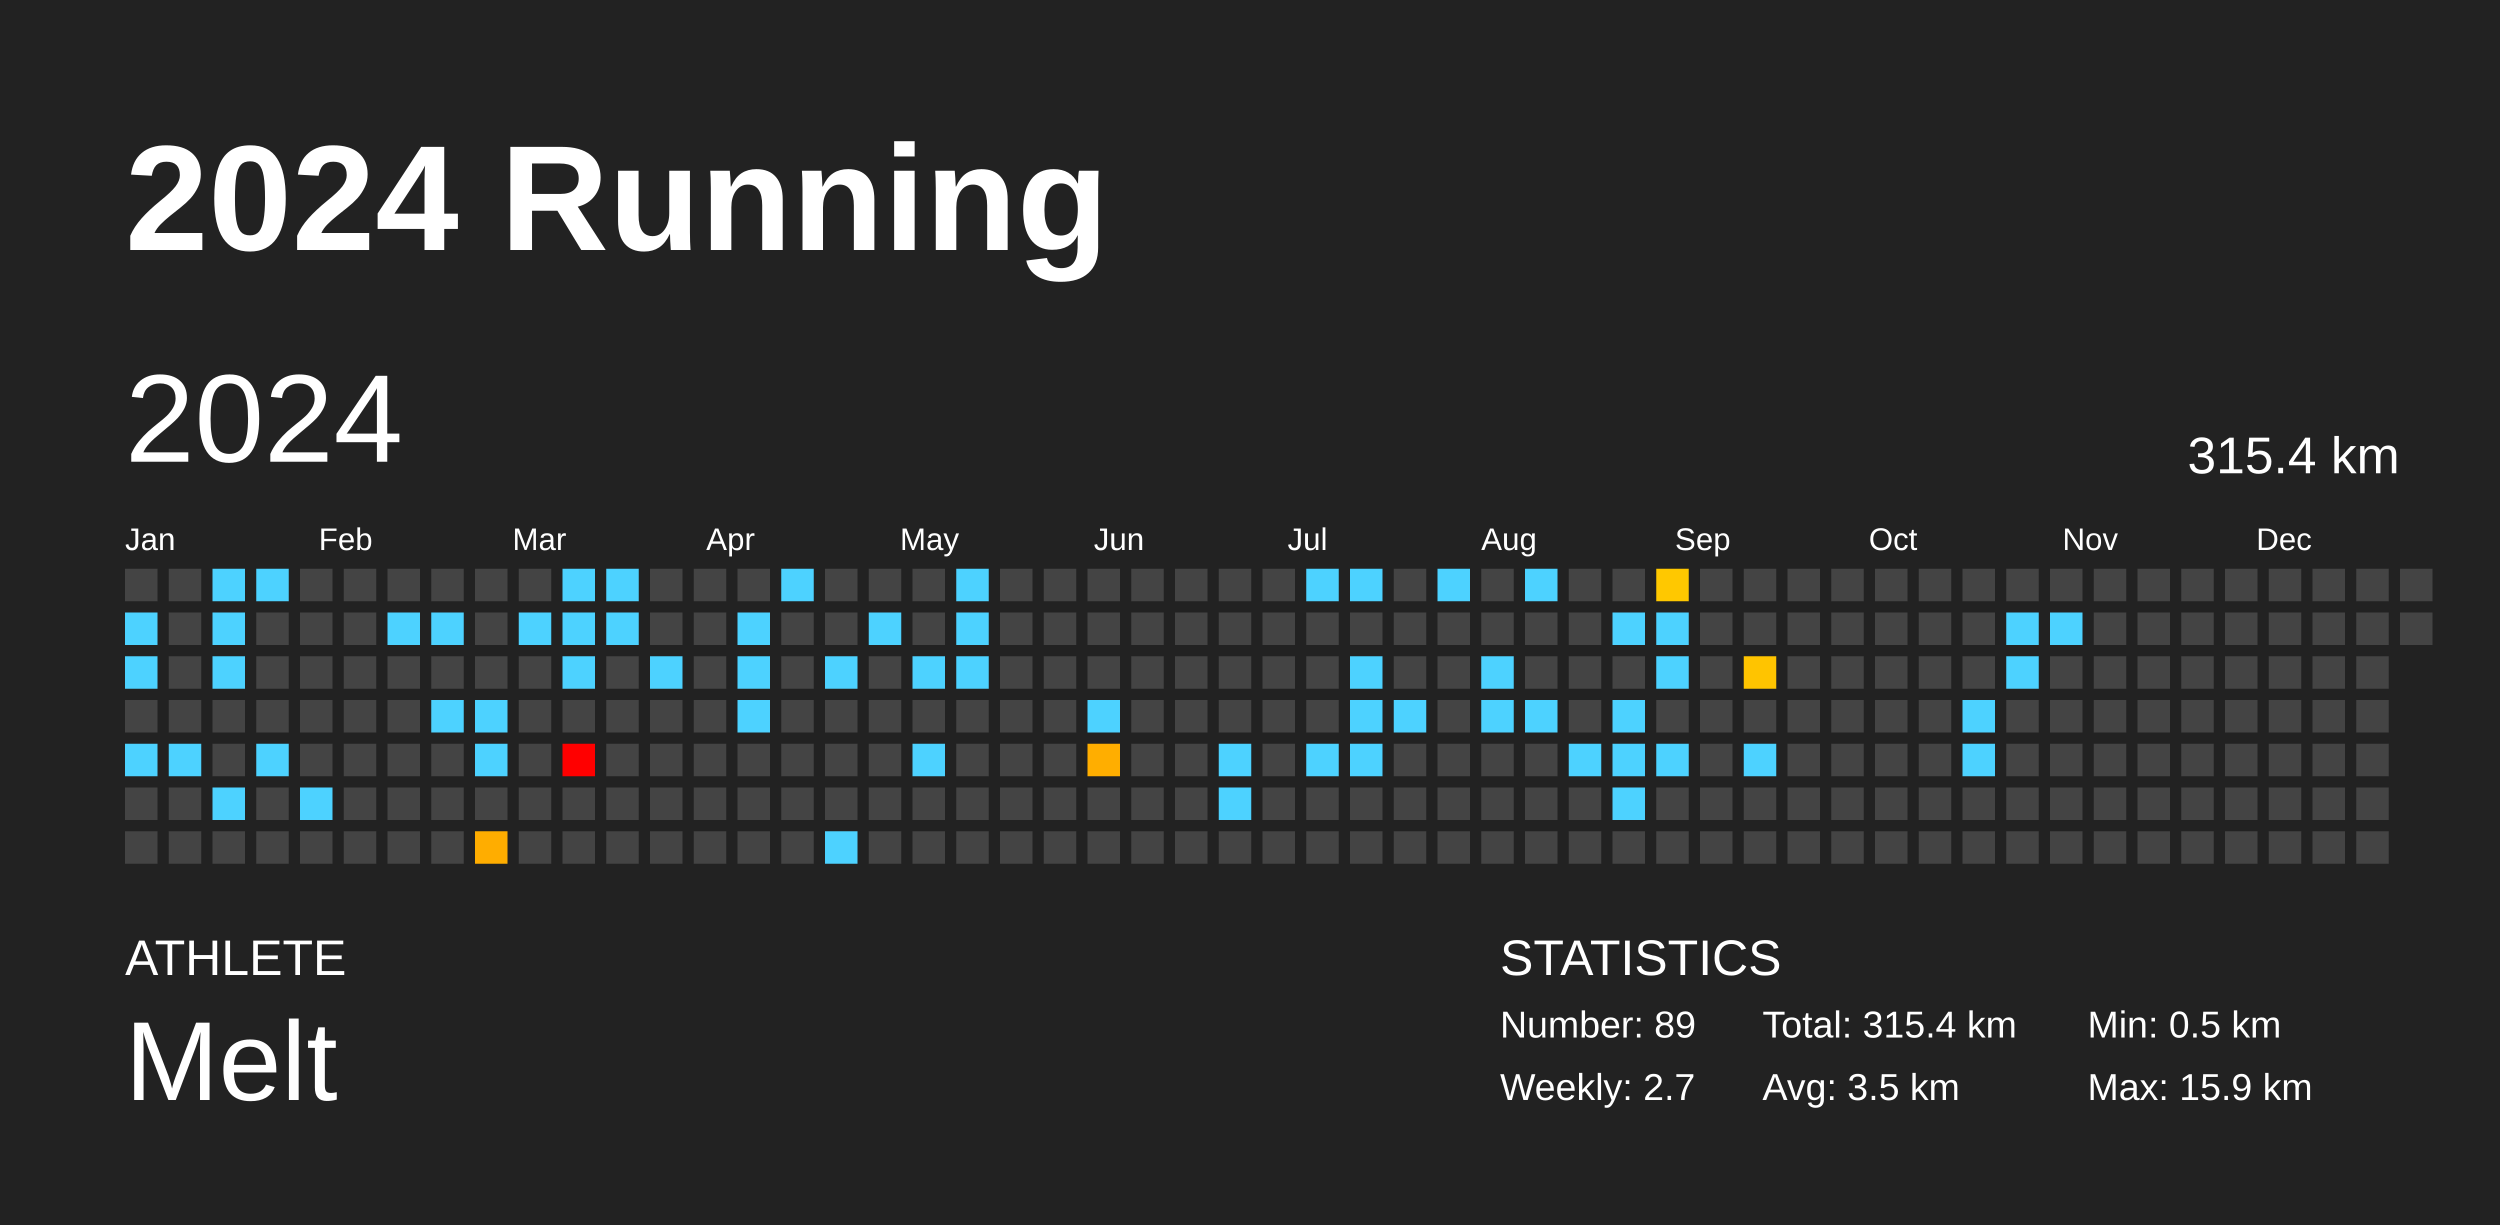
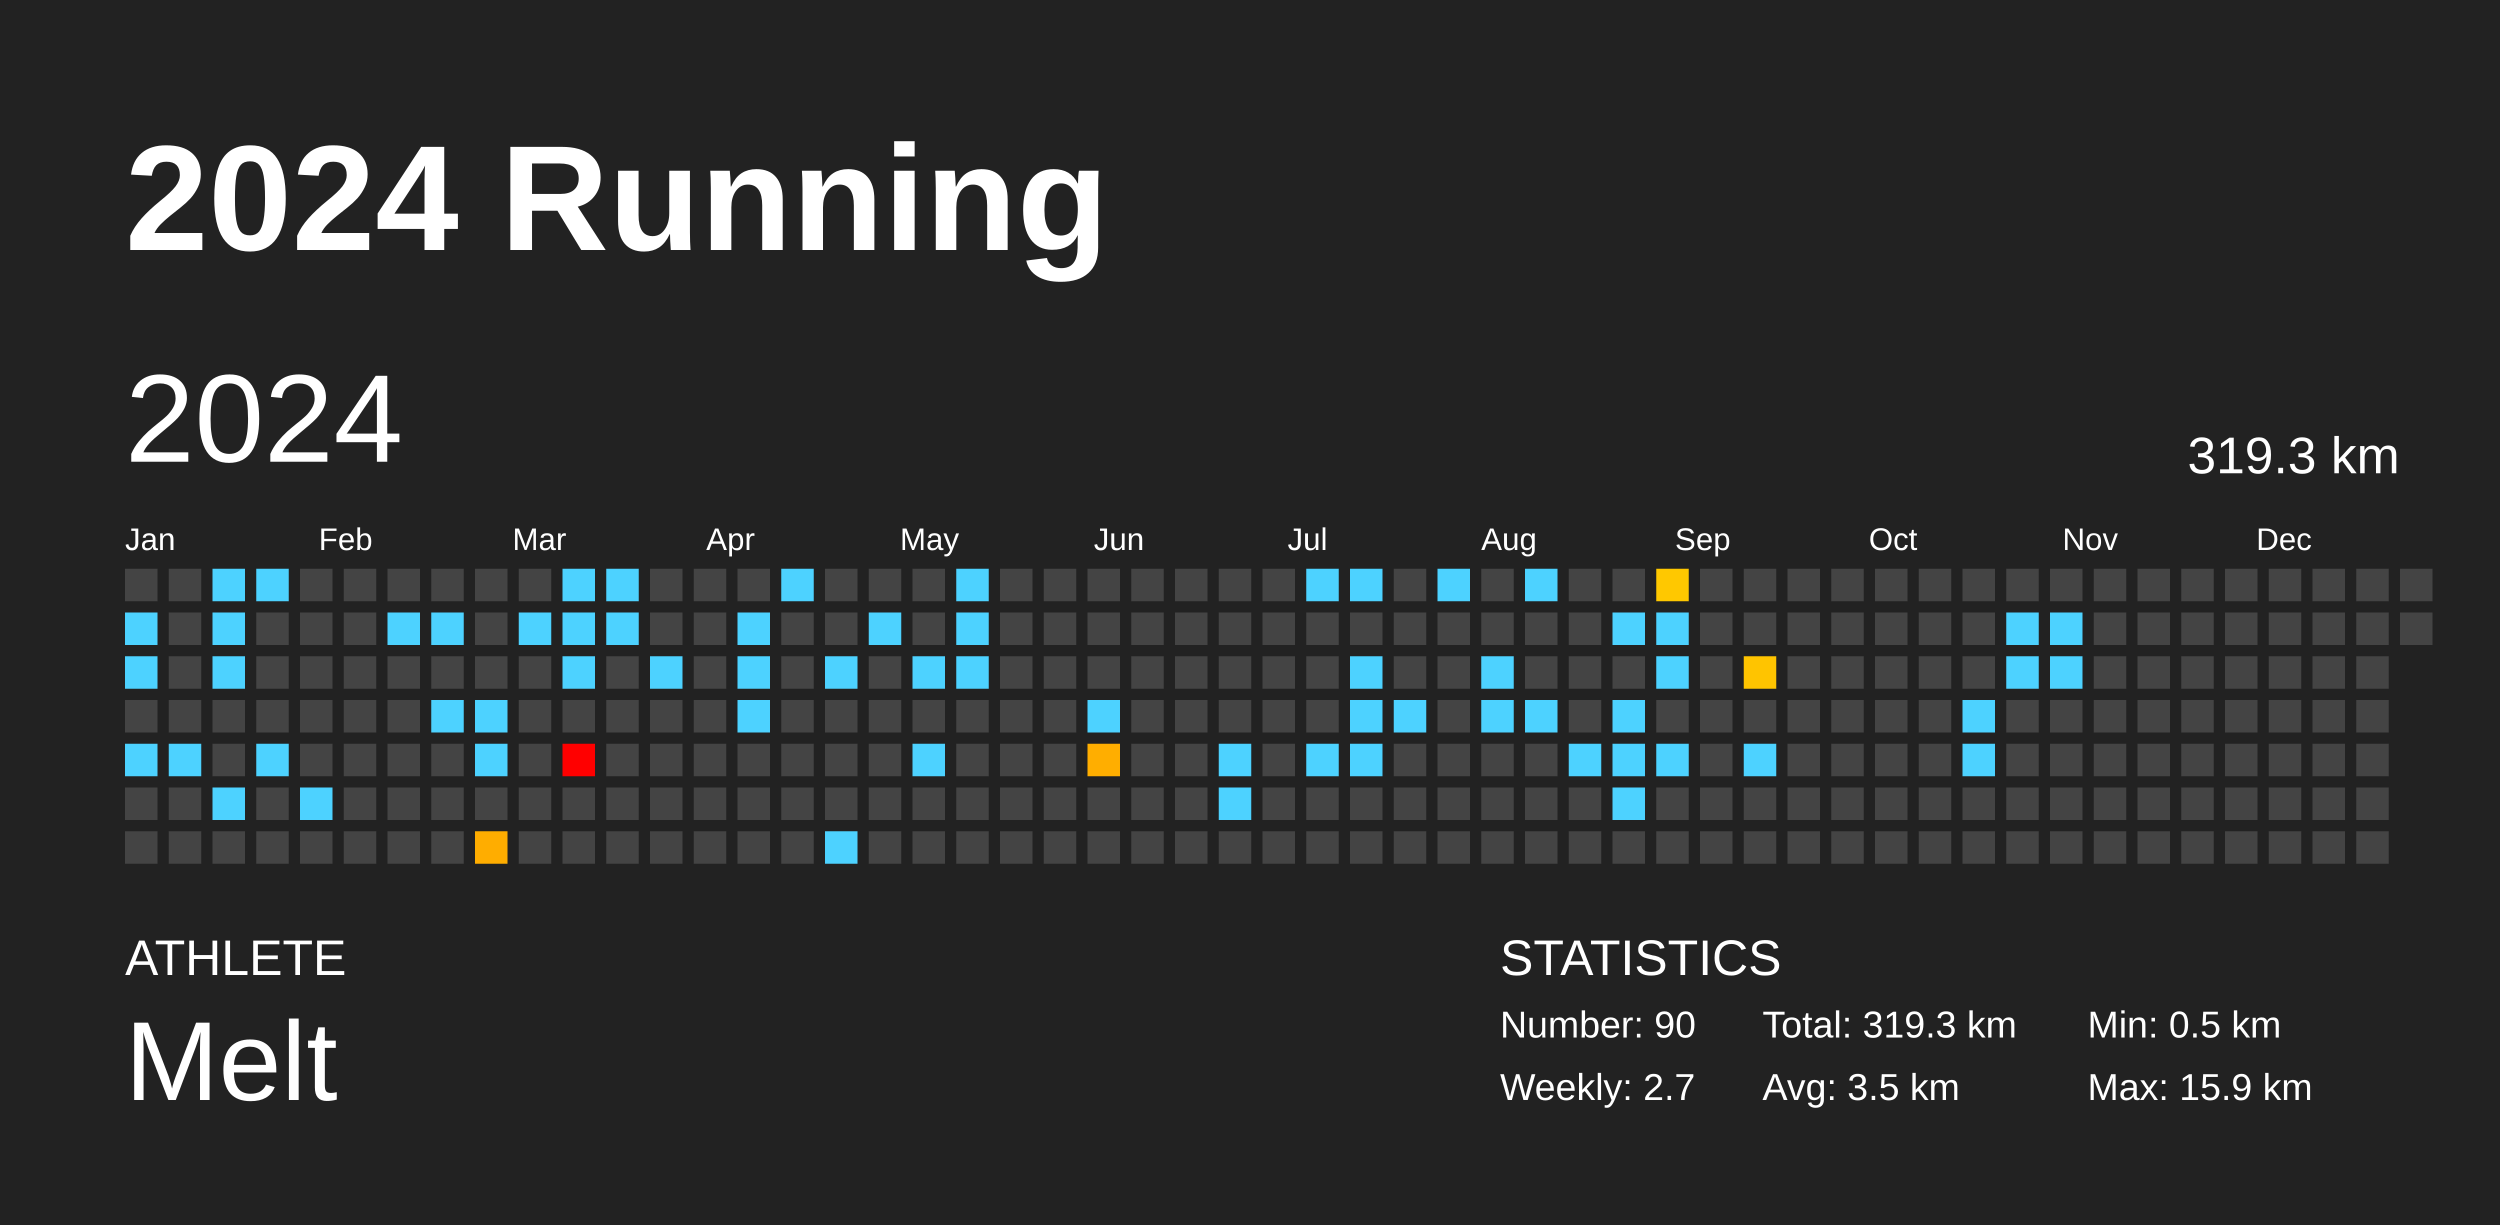
<svg xmlns="http://www.w3.org/2000/svg" baseProfile="full" height="98mm" version="1.1" viewBox="0,0,200,98" width="200mm">
  <defs />
  <rect fill="#222222" height="98" width="200" x="0" y="0" />
  <text fill="#FFFFFF" style="font-size:12px; font-family:Arial; font-weight:bold;" x="10" y="20">2024 Running</text>
  <text fill="#FFFFFF" style="font-size:4px; font-family:Arial" x="10" y="78">ATHLETE</text>
  <text fill="#FFFFFF" style="font-size:9px; font-family:Arial" x="10" y="88">Melt</text>
  <text fill="#FFFFFF" style="font-size:4px; font-family:Arial" x="120" y="78">STATISTICS</text>
-   <text fill="#FFFFFF" style="font-size:3px; font-family:Arial" x="120" y="83">Number: 89</text>
+   <text fill="#FFFFFF" style="font-size:3px; font-family:Arial" x="120" y="83">Number: 90</text>
  <text fill="#FFFFFF" style="font-size:3px; font-family:Arial" x="120" y="88">Weekly: 2.7</text>
-   <text fill="#FFFFFF" style="font-size:3px; font-family:Arial" x="141" y="83">Total: 315.4 km</text>
+   <text fill="#FFFFFF" style="font-size:3px; font-family:Arial" x="141" y="83">Total: 319.3 km</text>
  <text fill="#FFFFFF" style="font-size:3px; font-family:Arial" x="141" y="88">Avg: 3.5 km</text>
  <text fill="#FFFFFF" style="font-size:3px; font-family:Arial" x="167" y="83">Min: 0.5 km</text>
  <text fill="#FFFFFF" style="font-size:3px; font-family:Arial" x="167" y="88">Max: 15.9 km</text>
  <text dominant-baseline="hanging" fill="#FFFFFF" style="font-size:10.0px; font-family:Arial;" x="10" y="30">2024</text>
-   <text dominant-baseline="hanging" fill="#FFFFFF" style="font-size:4.125px; font-family:Arial;" x="175" y="35">315.4 km</text>
+   <text dominant-baseline="hanging" fill="#FFFFFF" style="font-size:4.125px; font-family:Arial;" x="175" y="35">319.3 km</text>
  <text fill="#FFFFFF" style="font-size:2.5px; font-family:Arial" x="10.0" y="44">Jan</text>
  <text fill="#FFFFFF" style="font-size:2.5px; font-family:Arial" x="25.5" y="44">Feb</text>
  <text fill="#FFFFFF" style="font-size:2.5px; font-family:Arial" x="41.0" y="44">Mar</text>
  <text fill="#FFFFFF" style="font-size:2.5px; font-family:Arial" x="56.5" y="44">Apr</text>
  <text fill="#FFFFFF" style="font-size:2.5px; font-family:Arial" x="72.0" y="44">May</text>
  <text fill="#FFFFFF" style="font-size:2.5px; font-family:Arial" x="87.5" y="44">Jun</text>
  <text fill="#FFFFFF" style="font-size:2.5px; font-family:Arial" x="103.0" y="44">Jul</text>
  <text fill="#FFFFFF" style="font-size:2.5px; font-family:Arial" x="118.5" y="44">Aug</text>
  <text fill="#FFFFFF" style="font-size:2.5px; font-family:Arial" x="134.0" y="44">Sep</text>
  <text fill="#FFFFFF" style="font-size:2.5px; font-family:Arial" x="149.5" y="44">Oct</text>
  <text fill="#FFFFFF" style="font-size:2.5px; font-family:Arial" x="165.0" y="44">Nov</text>
  <text fill="#FFFFFF" style="font-size:2.5px; font-family:Arial" x="180.5" y="44">Dec</text>
  <rect fill="#444444" height="2.6" width="2.6" x="10.0" y="45.5" />
  <rect fill="#4dd2ff" height="2.6" width="2.6" x="10.0" y="49.0" />
  <rect fill="#4dd2ff" height="2.6" width="2.6" x="10.0" y="52.5" />
  <rect fill="#444444" height="2.6" width="2.6" x="10.0" y="56.0" />
  <rect fill="#4dd2ff" height="2.6" width="2.6" x="10.0" y="59.5" />
  <rect fill="#444444" height="2.6" width="2.6" x="10.0" y="63.0" />
  <rect fill="#444444" height="2.6" width="2.6" x="10.0" y="66.5" />
  <rect fill="#444444" height="2.6" width="2.6" x="13.5" y="45.5" />
  <rect fill="#444444" height="2.6" width="2.6" x="13.5" y="49.0" />
  <rect fill="#444444" height="2.6" width="2.6" x="13.5" y="52.5" />
  <rect fill="#444444" height="2.6" width="2.6" x="13.5" y="56.0" />
  <rect fill="#4dd2ff" height="2.6" width="2.6" x="13.5" y="59.5" />
  <rect fill="#444444" height="2.6" width="2.6" x="13.5" y="63.0" />
  <rect fill="#444444" height="2.6" width="2.6" x="13.5" y="66.5" />
  <rect fill="#4dd2ff" height="2.6" width="2.6" x="17.0" y="45.5" />
  <rect fill="#4dd2ff" height="2.6" width="2.6" x="17.0" y="49.0" />
  <rect fill="#4dd2ff" height="2.6" width="2.6" x="17.0" y="52.5" />
  <rect fill="#444444" height="2.6" width="2.6" x="17.0" y="56.0" />
  <rect fill="#444444" height="2.6" width="2.6" x="17.0" y="59.5" />
  <rect fill="#4dd2ff" height="2.6" width="2.6" x="17.0" y="63.0" />
  <rect fill="#444444" height="2.6" width="2.6" x="17.0" y="66.5" />
  <rect fill="#4dd2ff" height="2.6" width="2.6" x="20.5" y="45.5" />
  <rect fill="#444444" height="2.6" width="2.6" x="20.5" y="49.0" />
  <rect fill="#444444" height="2.6" width="2.6" x="20.5" y="52.5" />
  <rect fill="#444444" height="2.6" width="2.6" x="20.5" y="56.0" />
  <rect fill="#4dd2ff" height="2.6" width="2.6" x="20.5" y="59.5" />
  <rect fill="#444444" height="2.6" width="2.6" x="20.5" y="63.0" />
  <rect fill="#444444" height="2.6" width="2.6" x="20.5" y="66.5" />
  <rect fill="#444444" height="2.6" width="2.6" x="24.0" y="45.5" />
  <rect fill="#444444" height="2.6" width="2.6" x="24.0" y="49.0" />
  <rect fill="#444444" height="2.6" width="2.6" x="24.0" y="52.5" />
  <rect fill="#444444" height="2.6" width="2.6" x="24.0" y="56.0" />
  <rect fill="#444444" height="2.6" width="2.6" x="24.0" y="59.5" />
  <rect fill="#4dd2ff" height="2.6" width="2.6" x="24.0" y="63.0" />
  <rect fill="#444444" height="2.6" width="2.6" x="24.0" y="66.5" />
  <rect fill="#444444" height="2.6" width="2.6" x="27.5" y="45.5" />
  <rect fill="#444444" height="2.6" width="2.6" x="27.5" y="49.0" />
  <rect fill="#444444" height="2.6" width="2.6" x="27.5" y="52.5" />
  <rect fill="#444444" height="2.6" width="2.6" x="27.5" y="56.0" />
  <rect fill="#444444" height="2.6" width="2.6" x="27.5" y="59.5" />
  <rect fill="#444444" height="2.6" width="2.6" x="27.5" y="63.0" />
  <rect fill="#444444" height="2.6" width="2.6" x="27.5" y="66.5" />
  <rect fill="#444444" height="2.6" width="2.6" x="31.0" y="45.5" />
  <rect fill="#4dd2ff" height="2.6" width="2.6" x="31.0" y="49.0" />
  <rect fill="#444444" height="2.6" width="2.6" x="31.0" y="52.5" />
  <rect fill="#444444" height="2.6" width="2.6" x="31.0" y="56.0" />
  <rect fill="#444444" height="2.6" width="2.6" x="31.0" y="59.5" />
  <rect fill="#444444" height="2.6" width="2.6" x="31.0" y="63.0" />
  <rect fill="#444444" height="2.6" width="2.6" x="31.0" y="66.5" />
  <rect fill="#444444" height="2.6" width="2.6" x="34.5" y="45.5" />
  <rect fill="#4dd2ff" height="2.6" width="2.6" x="34.5" y="49.0" />
  <rect fill="#444444" height="2.6" width="2.6" x="34.5" y="52.5" />
  <rect fill="#4dd2ff" height="2.6" width="2.6" x="34.5" y="56.0" />
  <rect fill="#444444" height="2.6" width="2.6" x="34.5" y="59.5" />
  <rect fill="#444444" height="2.6" width="2.6" x="34.5" y="63.0" />
  <rect fill="#444444" height="2.6" width="2.6" x="34.5" y="66.5" />
  <rect fill="#444444" height="2.6" width="2.6" x="38.0" y="45.5" />
  <rect fill="#444444" height="2.6" width="2.6" x="38.0" y="49.0" />
  <rect fill="#444444" height="2.6" width="2.6" x="38.0" y="52.5" />
  <rect fill="#4dd2ff" height="2.6" width="2.6" x="38.0" y="56.0" />
  <rect fill="#4dd2ff" height="2.6" width="2.6" x="38.0" y="59.5" />
  <rect fill="#444444" height="2.6" width="2.6" x="38.0" y="63.0" />
  <rect fill="#ffad00" height="2.6" width="2.6" x="38.0" y="66.5" />
  <rect fill="#444444" height="2.6" width="2.6" x="41.5" y="45.5" />
  <rect fill="#4dd2ff" height="2.6" width="2.6" x="41.5" y="49.0" />
  <rect fill="#444444" height="2.6" width="2.6" x="41.5" y="52.5" />
  <rect fill="#444444" height="2.6" width="2.6" x="41.5" y="56.0" />
  <rect fill="#444444" height="2.6" width="2.6" x="41.5" y="59.5" />
  <rect fill="#444444" height="2.6" width="2.6" x="41.5" y="63.0" />
  <rect fill="#444444" height="2.6" width="2.6" x="41.5" y="66.5" />
  <rect fill="#4dd2ff" height="2.6" width="2.6" x="45.0" y="45.5" />
  <rect fill="#4dd2ff" height="2.6" width="2.6" x="45.0" y="49.0" />
  <rect fill="#4dd2ff" height="2.6" width="2.6" x="45.0" y="52.5" />
  <rect fill="#444444" height="2.6" width="2.6" x="45.0" y="56.0" />
  <rect fill="red" height="2.6" width="2.6" x="45.0" y="59.5" />
  <rect fill="#444444" height="2.6" width="2.6" x="45.0" y="63.0" />
  <rect fill="#444444" height="2.6" width="2.6" x="45.0" y="66.5" />
  <rect fill="#4dd2ff" height="2.6" width="2.6" x="48.5" y="45.5" />
  <rect fill="#4dd2ff" height="2.6" width="2.6" x="48.5" y="49.0" />
  <rect fill="#444444" height="2.6" width="2.6" x="48.5" y="52.5" />
  <rect fill="#444444" height="2.6" width="2.6" x="48.5" y="56.0" />
  <rect fill="#444444" height="2.6" width="2.6" x="48.5" y="59.5" />
  <rect fill="#444444" height="2.6" width="2.6" x="48.5" y="63.0" />
  <rect fill="#444444" height="2.6" width="2.6" x="48.5" y="66.5" />
  <rect fill="#444444" height="2.6" width="2.6" x="52.0" y="45.5" />
  <rect fill="#444444" height="2.6" width="2.6" x="52.0" y="49.0" />
  <rect fill="#4dd2ff" height="2.6" width="2.6" x="52.0" y="52.5" />
  <rect fill="#444444" height="2.6" width="2.6" x="52.0" y="56.0" />
  <rect fill="#444444" height="2.6" width="2.6" x="52.0" y="59.5" />
  <rect fill="#444444" height="2.6" width="2.6" x="52.0" y="63.0" />
  <rect fill="#444444" height="2.6" width="2.6" x="52.0" y="66.5" />
  <rect fill="#444444" height="2.6" width="2.6" x="55.5" y="45.5" />
  <rect fill="#444444" height="2.6" width="2.6" x="55.5" y="49.0" />
  <rect fill="#444444" height="2.6" width="2.6" x="55.5" y="52.5" />
  <rect fill="#444444" height="2.6" width="2.6" x="55.5" y="56.0" />
  <rect fill="#444444" height="2.6" width="2.6" x="55.5" y="59.5" />
  <rect fill="#444444" height="2.6" width="2.6" x="55.5" y="63.0" />
  <rect fill="#444444" height="2.6" width="2.6" x="55.5" y="66.5" />
  <rect fill="#444444" height="2.6" width="2.6" x="59.0" y="45.5" />
  <rect fill="#4dd2ff" height="2.6" width="2.6" x="59.0" y="49.0" />
  <rect fill="#4dd2ff" height="2.6" width="2.6" x="59.0" y="52.5" />
  <rect fill="#4dd2ff" height="2.6" width="2.6" x="59.0" y="56.0" />
  <rect fill="#444444" height="2.6" width="2.6" x="59.0" y="59.5" />
  <rect fill="#444444" height="2.6" width="2.6" x="59.0" y="63.0" />
  <rect fill="#444444" height="2.6" width="2.6" x="59.0" y="66.5" />
  <rect fill="#4dd2ff" height="2.6" width="2.6" x="62.5" y="45.5" />
  <rect fill="#444444" height="2.6" width="2.6" x="62.5" y="49.0" />
  <rect fill="#444444" height="2.6" width="2.6" x="62.5" y="52.5" />
  <rect fill="#444444" height="2.6" width="2.6" x="62.5" y="56.0" />
  <rect fill="#444444" height="2.6" width="2.6" x="62.5" y="59.5" />
  <rect fill="#444444" height="2.6" width="2.6" x="62.5" y="63.0" />
  <rect fill="#444444" height="2.6" width="2.6" x="62.5" y="66.5" />
  <rect fill="#444444" height="2.6" width="2.6" x="66.0" y="45.5" />
  <rect fill="#444444" height="2.6" width="2.6" x="66.0" y="49.0" />
  <rect fill="#4dd2ff" height="2.6" width="2.6" x="66.0" y="52.5" />
  <rect fill="#444444" height="2.6" width="2.6" x="66.0" y="56.0" />
  <rect fill="#444444" height="2.6" width="2.6" x="66.0" y="59.5" />
  <rect fill="#444444" height="2.6" width="2.6" x="66.0" y="63.0" />
  <rect fill="#4dd2ff" height="2.6" width="2.6" x="66.0" y="66.5" />
  <rect fill="#444444" height="2.6" width="2.6" x="69.5" y="45.5" />
  <rect fill="#4dd2ff" height="2.6" width="2.6" x="69.5" y="49.0" />
  <rect fill="#444444" height="2.6" width="2.6" x="69.5" y="52.5" />
  <rect fill="#444444" height="2.6" width="2.6" x="69.5" y="56.0" />
  <rect fill="#444444" height="2.6" width="2.6" x="69.5" y="59.5" />
  <rect fill="#444444" height="2.6" width="2.6" x="69.5" y="63.0" />
  <rect fill="#444444" height="2.6" width="2.6" x="69.5" y="66.5" />
  <rect fill="#444444" height="2.6" width="2.6" x="73.0" y="45.5" />
  <rect fill="#444444" height="2.6" width="2.6" x="73.0" y="49.0" />
  <rect fill="#4dd2ff" height="2.6" width="2.6" x="73.0" y="52.5" />
  <rect fill="#444444" height="2.6" width="2.6" x="73.0" y="56.0" />
  <rect fill="#4dd2ff" height="2.6" width="2.6" x="73.0" y="59.5" />
  <rect fill="#444444" height="2.6" width="2.6" x="73.0" y="63.0" />
  <rect fill="#444444" height="2.6" width="2.6" x="73.0" y="66.5" />
  <rect fill="#4dd2ff" height="2.6" width="2.6" x="76.5" y="45.5" />
  <rect fill="#4dd2ff" height="2.6" width="2.6" x="76.5" y="49.0" />
  <rect fill="#4dd2ff" height="2.6" width="2.6" x="76.5" y="52.5" />
  <rect fill="#444444" height="2.6" width="2.6" x="76.5" y="56.0" />
  <rect fill="#444444" height="2.6" width="2.6" x="76.5" y="59.5" />
  <rect fill="#444444" height="2.6" width="2.6" x="76.5" y="63.0" />
  <rect fill="#444444" height="2.6" width="2.6" x="76.5" y="66.5" />
  <rect fill="#444444" height="2.6" width="2.6" x="80.0" y="45.5" />
  <rect fill="#444444" height="2.6" width="2.6" x="80.0" y="49.0" />
  <rect fill="#444444" height="2.6" width="2.6" x="80.0" y="52.5" />
  <rect fill="#444444" height="2.6" width="2.6" x="80.0" y="56.0" />
  <rect fill="#444444" height="2.6" width="2.6" x="80.0" y="59.5" />
  <rect fill="#444444" height="2.6" width="2.6" x="80.0" y="63.0" />
  <rect fill="#444444" height="2.6" width="2.6" x="80.0" y="66.5" />
  <rect fill="#444444" height="2.6" width="2.6" x="83.5" y="45.5" />
  <rect fill="#444444" height="2.6" width="2.6" x="83.5" y="49.0" />
  <rect fill="#444444" height="2.6" width="2.6" x="83.5" y="52.5" />
  <rect fill="#444444" height="2.6" width="2.6" x="83.5" y="56.0" />
  <rect fill="#444444" height="2.6" width="2.6" x="83.5" y="59.5" />
  <rect fill="#444444" height="2.6" width="2.6" x="83.5" y="63.0" />
  <rect fill="#444444" height="2.6" width="2.6" x="83.5" y="66.5" />
  <rect fill="#444444" height="2.6" width="2.6" x="87.0" y="45.5" />
  <rect fill="#444444" height="2.6" width="2.6" x="87.0" y="49.0" />
  <rect fill="#444444" height="2.6" width="2.6" x="87.0" y="52.5" />
  <rect fill="#4dd2ff" height="2.6" width="2.6" x="87.0" y="56.0" />
  <rect fill="#ffae00" height="2.6" width="2.6" x="87.0" y="59.5" />
  <rect fill="#444444" height="2.6" width="2.6" x="87.0" y="63.0" />
  <rect fill="#444444" height="2.6" width="2.6" x="87.0" y="66.5" />
  <rect fill="#444444" height="2.6" width="2.6" x="90.5" y="45.5" />
  <rect fill="#444444" height="2.6" width="2.6" x="90.5" y="49.0" />
  <rect fill="#444444" height="2.6" width="2.6" x="90.5" y="52.5" />
  <rect fill="#444444" height="2.6" width="2.6" x="90.5" y="56.0" />
  <rect fill="#444444" height="2.6" width="2.6" x="90.5" y="59.5" />
  <rect fill="#444444" height="2.6" width="2.6" x="90.5" y="63.0" />
  <rect fill="#444444" height="2.6" width="2.6" x="90.5" y="66.5" />
  <rect fill="#444444" height="2.6" width="2.6" x="94.0" y="45.5" />
  <rect fill="#444444" height="2.6" width="2.6" x="94.0" y="49.0" />
  <rect fill="#444444" height="2.6" width="2.6" x="94.0" y="52.5" />
  <rect fill="#444444" height="2.6" width="2.6" x="94.0" y="56.0" />
  <rect fill="#444444" height="2.6" width="2.6" x="94.0" y="59.5" />
  <rect fill="#444444" height="2.6" width="2.6" x="94.0" y="63.0" />
  <rect fill="#444444" height="2.6" width="2.6" x="94.0" y="66.5" />
  <rect fill="#444444" height="2.6" width="2.6" x="97.5" y="45.5" />
  <rect fill="#444444" height="2.6" width="2.6" x="97.5" y="49.0" />
  <rect fill="#444444" height="2.6" width="2.6" x="97.5" y="52.5" />
  <rect fill="#444444" height="2.6" width="2.6" x="97.5" y="56.0" />
  <rect fill="#4dd2ff" height="2.6" width="2.6" x="97.5" y="59.5" />
  <rect fill="#4dd2ff" height="2.6" width="2.6" x="97.5" y="63.0" />
  <rect fill="#444444" height="2.6" width="2.6" x="97.5" y="66.5" />
  <rect fill="#444444" height="2.6" width="2.6" x="101.0" y="45.5" />
  <rect fill="#444444" height="2.6" width="2.6" x="101.0" y="49.0" />
  <rect fill="#444444" height="2.6" width="2.6" x="101.0" y="52.5" />
  <rect fill="#444444" height="2.6" width="2.6" x="101.0" y="56.0" />
  <rect fill="#444444" height="2.6" width="2.6" x="101.0" y="59.5" />
  <rect fill="#444444" height="2.6" width="2.6" x="101.0" y="63.0" />
  <rect fill="#444444" height="2.6" width="2.6" x="101.0" y="66.5" />
  <rect fill="#4dd2ff" height="2.6" width="2.6" x="104.5" y="45.5" />
  <rect fill="#444444" height="2.6" width="2.6" x="104.5" y="49.0" />
  <rect fill="#444444" height="2.6" width="2.6" x="104.5" y="52.5" />
  <rect fill="#444444" height="2.6" width="2.6" x="104.5" y="56.0" />
  <rect fill="#4dd2ff" height="2.6" width="2.6" x="104.5" y="59.5" />
  <rect fill="#444444" height="2.6" width="2.6" x="104.5" y="63.0" />
  <rect fill="#444444" height="2.6" width="2.6" x="104.5" y="66.5" />
  <rect fill="#4dd2ff" height="2.6" width="2.6" x="108.0" y="45.5" />
  <rect fill="#444444" height="2.6" width="2.6" x="108.0" y="49.0" />
  <rect fill="#4dd2ff" height="2.6" width="2.6" x="108.0" y="52.5" />
  <rect fill="#4dd2ff" height="2.6" width="2.6" x="108.0" y="56.0" />
  <rect fill="#4dd2ff" height="2.6" width="2.6" x="108.0" y="59.5" />
  <rect fill="#444444" height="2.6" width="2.6" x="108.0" y="63.0" />
  <rect fill="#444444" height="2.6" width="2.6" x="108.0" y="66.5" />
  <rect fill="#444444" height="2.6" width="2.6" x="111.5" y="45.5" />
  <rect fill="#444444" height="2.6" width="2.6" x="111.5" y="49.0" />
  <rect fill="#444444" height="2.6" width="2.6" x="111.5" y="52.5" />
  <rect fill="#4dd2ff" height="2.6" width="2.6" x="111.5" y="56.0" />
  <rect fill="#444444" height="2.6" width="2.6" x="111.5" y="59.5" />
  <rect fill="#444444" height="2.6" width="2.6" x="111.5" y="63.0" />
  <rect fill="#444444" height="2.6" width="2.6" x="111.5" y="66.5" />
  <rect fill="#4dd2ff" height="2.6" width="2.6" x="115.0" y="45.5" />
  <rect fill="#444444" height="2.6" width="2.6" x="115.0" y="49.0" />
  <rect fill="#444444" height="2.6" width="2.6" x="115.0" y="52.5" />
  <rect fill="#444444" height="2.6" width="2.6" x="115.0" y="56.0" />
  <rect fill="#444444" height="2.6" width="2.6" x="115.0" y="59.5" />
  <rect fill="#444444" height="2.6" width="2.6" x="115.0" y="63.0" />
  <rect fill="#444444" height="2.6" width="2.6" x="115.0" y="66.5" />
  <rect fill="#444444" height="2.6" width="2.6" x="118.5" y="45.5" />
  <rect fill="#444444" height="2.6" width="2.6" x="118.5" y="49.0" />
  <rect fill="#4dd2ff" height="2.6" width="2.6" x="118.5" y="52.5" />
  <rect fill="#4dd2ff" height="2.6" width="2.6" x="118.5" y="56.0" />
  <rect fill="#444444" height="2.6" width="2.6" x="118.5" y="59.5" />
  <rect fill="#444444" height="2.6" width="2.6" x="118.5" y="63.0" />
  <rect fill="#444444" height="2.6" width="2.6" x="118.5" y="66.5" />
  <rect fill="#4dd2ff" height="2.6" width="2.6" x="122.0" y="45.5" />
  <rect fill="#444444" height="2.6" width="2.6" x="122.0" y="49.0" />
  <rect fill="#444444" height="2.6" width="2.6" x="122.0" y="52.5" />
  <rect fill="#4dd2ff" height="2.6" width="2.6" x="122.0" y="56.0" />
  <rect fill="#444444" height="2.6" width="2.6" x="122.0" y="59.5" />
  <rect fill="#444444" height="2.6" width="2.6" x="122.0" y="63.0" />
  <rect fill="#444444" height="2.6" width="2.6" x="122.0" y="66.5" />
  <rect fill="#444444" height="2.6" width="2.6" x="125.5" y="45.5" />
  <rect fill="#444444" height="2.6" width="2.6" x="125.5" y="49.0" />
  <rect fill="#444444" height="2.6" width="2.6" x="125.5" y="52.5" />
  <rect fill="#444444" height="2.6" width="2.6" x="125.5" y="56.0" />
  <rect fill="#4dd2ff" height="2.6" width="2.6" x="125.5" y="59.5" />
  <rect fill="#444444" height="2.6" width="2.6" x="125.5" y="63.0" />
  <rect fill="#444444" height="2.6" width="2.6" x="125.5" y="66.5" />
  <rect fill="#444444" height="2.6" width="2.6" x="129.0" y="45.5" />
  <rect fill="#4dd2ff" height="2.6" width="2.6" x="129.0" y="49.0" />
  <rect fill="#444444" height="2.6" width="2.6" x="129.0" y="52.5" />
  <rect fill="#4dd2ff" height="2.6" width="2.6" x="129.0" y="56.0" />
  <rect fill="#4dd2ff" height="2.6" width="2.6" x="129.0" y="59.5" />
  <rect fill="#4dd2ff" height="2.6" width="2.6" x="129.0" y="63.0" />
  <rect fill="#444444" height="2.6" width="2.6" x="129.0" y="66.5" />
  <rect fill="#ffc800" height="2.6" width="2.6" x="132.5" y="45.5" />
  <rect fill="#4dd2ff" height="2.6" width="2.6" x="132.5" y="49.0" />
  <rect fill="#4dd2ff" height="2.6" width="2.6" x="132.5" y="52.5" />
  <rect fill="#444444" height="2.6" width="2.6" x="132.5" y="56.0" />
  <rect fill="#4dd2ff" height="2.6" width="2.6" x="132.5" y="59.5" />
  <rect fill="#444444" height="2.6" width="2.6" x="132.5" y="63.0" />
  <rect fill="#444444" height="2.6" width="2.6" x="132.5" y="66.5" />
  <rect fill="#444444" height="2.6" width="2.6" x="136.0" y="45.5" />
  <rect fill="#444444" height="2.6" width="2.6" x="136.0" y="49.0" />
  <rect fill="#444444" height="2.6" width="2.6" x="136.0" y="52.5" />
  <rect fill="#444444" height="2.6" width="2.6" x="136.0" y="56.0" />
  <rect fill="#444444" height="2.6" width="2.6" x="136.0" y="59.5" />
  <rect fill="#444444" height="2.6" width="2.6" x="136.0" y="63.0" />
  <rect fill="#444444" height="2.6" width="2.6" x="136.0" y="66.5" />
  <rect fill="#444444" height="2.6" width="2.6" x="139.5" y="45.5" />
  <rect fill="#444444" height="2.6" width="2.6" x="139.5" y="49.0" />
  <rect fill="#ffc400" height="2.6" width="2.6" x="139.5" y="52.5" />
  <rect fill="#444444" height="2.6" width="2.6" x="139.5" y="56.0" />
  <rect fill="#4dd2ff" height="2.6" width="2.6" x="139.5" y="59.5" />
  <rect fill="#444444" height="2.6" width="2.6" x="139.5" y="63.0" />
  <rect fill="#444444" height="2.6" width="2.6" x="139.5" y="66.5" />
  <rect fill="#444444" height="2.6" width="2.6" x="143.0" y="45.5" />
  <rect fill="#444444" height="2.6" width="2.6" x="143.0" y="49.0" />
  <rect fill="#444444" height="2.6" width="2.6" x="143.0" y="52.5" />
  <rect fill="#444444" height="2.6" width="2.6" x="143.0" y="56.0" />
  <rect fill="#444444" height="2.6" width="2.6" x="143.0" y="59.5" />
  <rect fill="#444444" height="2.6" width="2.6" x="143.0" y="63.0" />
  <rect fill="#444444" height="2.6" width="2.6" x="143.0" y="66.5" />
  <rect fill="#444444" height="2.6" width="2.6" x="146.5" y="45.5" />
  <rect fill="#444444" height="2.6" width="2.6" x="146.5" y="49.0" />
  <rect fill="#444444" height="2.6" width="2.6" x="146.5" y="52.5" />
  <rect fill="#444444" height="2.6" width="2.6" x="146.5" y="56.0" />
  <rect fill="#444444" height="2.6" width="2.6" x="146.5" y="59.5" />
  <rect fill="#444444" height="2.6" width="2.6" x="146.5" y="63.0" />
  <rect fill="#444444" height="2.6" width="2.6" x="146.5" y="66.5" />
  <rect fill="#444444" height="2.6" width="2.6" x="150.0" y="45.5" />
  <rect fill="#444444" height="2.6" width="2.6" x="150.0" y="49.0" />
  <rect fill="#444444" height="2.6" width="2.6" x="150.0" y="52.5" />
  <rect fill="#444444" height="2.6" width="2.6" x="150.0" y="56.0" />
  <rect fill="#444444" height="2.6" width="2.6" x="150.0" y="59.5" />
  <rect fill="#444444" height="2.6" width="2.6" x="150.0" y="63.0" />
  <rect fill="#444444" height="2.6" width="2.6" x="150.0" y="66.5" />
  <rect fill="#444444" height="2.6" width="2.6" x="153.5" y="45.5" />
  <rect fill="#444444" height="2.6" width="2.6" x="153.5" y="49.0" />
  <rect fill="#444444" height="2.6" width="2.6" x="153.5" y="52.5" />
  <rect fill="#444444" height="2.6" width="2.6" x="153.5" y="56.0" />
  <rect fill="#444444" height="2.6" width="2.6" x="153.5" y="59.5" />
  <rect fill="#444444" height="2.6" width="2.6" x="153.5" y="63.0" />
  <rect fill="#444444" height="2.6" width="2.6" x="153.5" y="66.5" />
  <rect fill="#444444" height="2.6" width="2.6" x="157.0" y="45.5" />
  <rect fill="#444444" height="2.6" width="2.6" x="157.0" y="49.0" />
  <rect fill="#444444" height="2.6" width="2.6" x="157.0" y="52.5" />
  <rect fill="#4dd2ff" height="2.6" width="2.6" x="157.0" y="56.0" />
  <rect fill="#4dd2ff" height="2.6" width="2.6" x="157.0" y="59.5" />
  <rect fill="#444444" height="2.6" width="2.6" x="157.0" y="63.0" />
  <rect fill="#444444" height="2.6" width="2.6" x="157.0" y="66.5" />
  <rect fill="#444444" height="2.6" width="2.6" x="160.5" y="45.5" />
  <rect fill="#4dd2ff" height="2.6" width="2.6" x="160.5" y="49.0" />
  <rect fill="#4dd2ff" height="2.6" width="2.6" x="160.5" y="52.5" />
  <rect fill="#444444" height="2.6" width="2.6" x="160.5" y="56.0" />
  <rect fill="#444444" height="2.6" width="2.6" x="160.5" y="59.5" />
  <rect fill="#444444" height="2.6" width="2.6" x="160.5" y="63.0" />
  <rect fill="#444444" height="2.6" width="2.6" x="160.5" y="66.5" />
  <rect fill="#444444" height="2.6" width="2.6" x="164.0" y="45.5" />
  <rect fill="#4dd2ff" height="2.6" width="2.6" x="164.0" y="49.0" />
-   <rect fill="#444444" height="2.6" width="2.6" x="164.0" y="52.5" />
+   <rect fill="#4dd2ff" height="2.6" width="2.6" x="164.0" y="52.5" />
  <rect fill="#444444" height="2.6" width="2.6" x="164.0" y="56.0" />
  <rect fill="#444444" height="2.6" width="2.6" x="164.0" y="59.5" />
  <rect fill="#444444" height="2.6" width="2.6" x="164.0" y="63.0" />
  <rect fill="#444444" height="2.6" width="2.6" x="164.0" y="66.5" />
  <rect fill="#444444" height="2.6" width="2.6" x="167.5" y="45.5" />
  <rect fill="#444444" height="2.6" width="2.6" x="167.5" y="49.0" />
  <rect fill="#444444" height="2.6" width="2.6" x="167.5" y="52.5" />
  <rect fill="#444444" height="2.6" width="2.6" x="167.5" y="56.0" />
  <rect fill="#444444" height="2.6" width="2.6" x="167.5" y="59.5" />
  <rect fill="#444444" height="2.6" width="2.6" x="167.5" y="63.0" />
  <rect fill="#444444" height="2.6" width="2.6" x="167.5" y="66.5" />
  <rect fill="#444444" height="2.6" width="2.6" x="171.0" y="45.5" />
  <rect fill="#444444" height="2.6" width="2.6" x="171.0" y="49.0" />
  <rect fill="#444444" height="2.6" width="2.6" x="171.0" y="52.5" />
  <rect fill="#444444" height="2.6" width="2.6" x="171.0" y="56.0" />
  <rect fill="#444444" height="2.6" width="2.6" x="171.0" y="59.5" />
  <rect fill="#444444" height="2.6" width="2.6" x="171.0" y="63.0" />
  <rect fill="#444444" height="2.6" width="2.6" x="171.0" y="66.5" />
  <rect fill="#444444" height="2.6" width="2.6" x="174.5" y="45.5" />
  <rect fill="#444444" height="2.6" width="2.6" x="174.5" y="49.0" />
  <rect fill="#444444" height="2.6" width="2.6" x="174.5" y="52.5" />
  <rect fill="#444444" height="2.6" width="2.6" x="174.5" y="56.0" />
  <rect fill="#444444" height="2.6" width="2.6" x="174.5" y="59.5" />
  <rect fill="#444444" height="2.6" width="2.6" x="174.5" y="63.0" />
  <rect fill="#444444" height="2.6" width="2.6" x="174.5" y="66.5" />
  <rect fill="#444444" height="2.6" width="2.6" x="178.0" y="45.5" />
  <rect fill="#444444" height="2.6" width="2.6" x="178.0" y="49.0" />
  <rect fill="#444444" height="2.6" width="2.6" x="178.0" y="52.5" />
  <rect fill="#444444" height="2.6" width="2.6" x="178.0" y="56.0" />
  <rect fill="#444444" height="2.6" width="2.6" x="178.0" y="59.5" />
  <rect fill="#444444" height="2.6" width="2.6" x="178.0" y="63.0" />
  <rect fill="#444444" height="2.6" width="2.6" x="178.0" y="66.5" />
  <rect fill="#444444" height="2.6" width="2.6" x="181.5" y="45.5" />
  <rect fill="#444444" height="2.6" width="2.6" x="181.5" y="49.0" />
  <rect fill="#444444" height="2.6" width="2.6" x="181.5" y="52.5" />
  <rect fill="#444444" height="2.6" width="2.6" x="181.5" y="56.0" />
  <rect fill="#444444" height="2.6" width="2.6" x="181.5" y="59.5" />
  <rect fill="#444444" height="2.6" width="2.6" x="181.5" y="63.0" />
  <rect fill="#444444" height="2.6" width="2.6" x="181.5" y="66.5" />
  <rect fill="#444444" height="2.6" width="2.6" x="185.0" y="45.5" />
  <rect fill="#444444" height="2.6" width="2.6" x="185.0" y="49.0" />
  <rect fill="#444444" height="2.6" width="2.6" x="185.0" y="52.5" />
  <rect fill="#444444" height="2.6" width="2.6" x="185.0" y="56.0" />
  <rect fill="#444444" height="2.6" width="2.6" x="185.0" y="59.5" />
  <rect fill="#444444" height="2.6" width="2.6" x="185.0" y="63.0" />
  <rect fill="#444444" height="2.6" width="2.6" x="185.0" y="66.5" />
  <rect fill="#444444" height="2.6" width="2.6" x="188.5" y="45.5" />
  <rect fill="#444444" height="2.6" width="2.6" x="188.5" y="49.0" />
  <rect fill="#444444" height="2.6" width="2.6" x="188.5" y="52.5" />
  <rect fill="#444444" height="2.6" width="2.6" x="188.5" y="56.0" />
  <rect fill="#444444" height="2.6" width="2.6" x="188.5" y="59.5" />
  <rect fill="#444444" height="2.6" width="2.6" x="188.5" y="63.0" />
  <rect fill="#444444" height="2.6" width="2.6" x="188.5" y="66.5" />
  <rect fill="#444444" height="2.6" width="2.6" x="192.0" y="45.5" />
  <rect fill="#444444" height="2.6" width="2.6" x="192.0" y="49.0" />
</svg>
